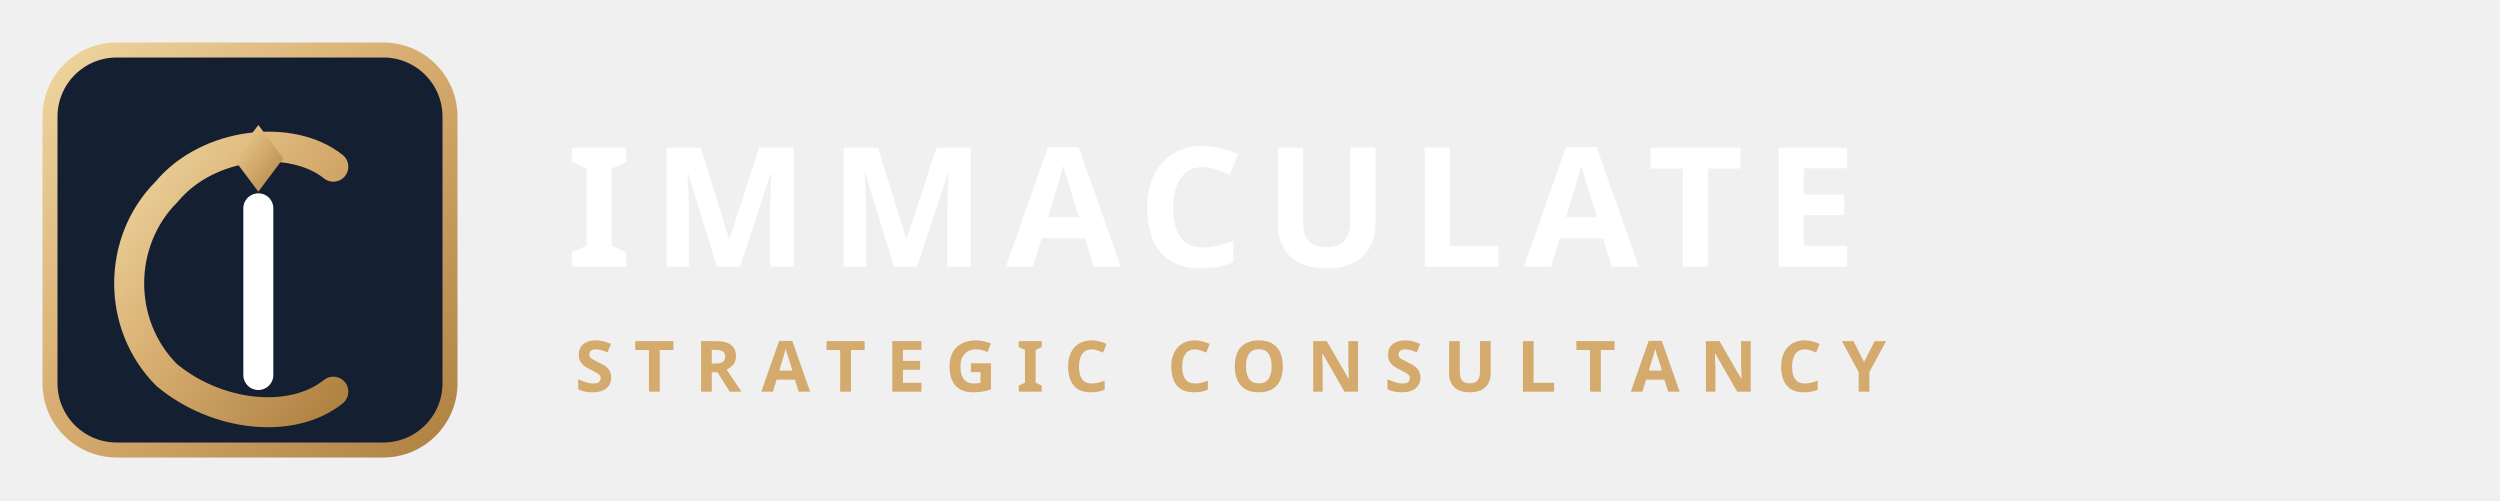
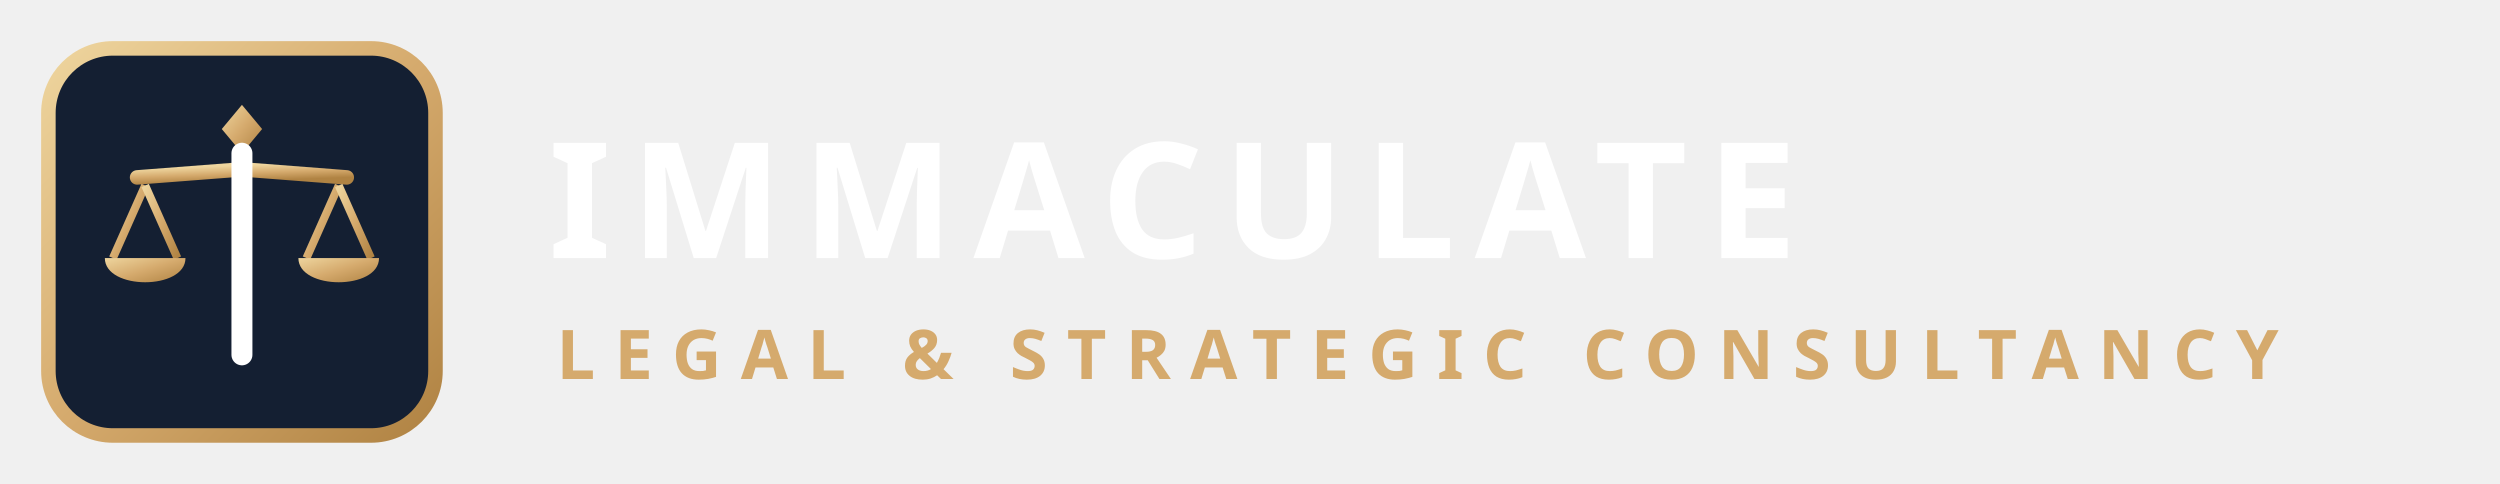
- <svg xmlns="http://www.w3.org/2000/svg" viewBox="0 0 300 60" width="100%" height="100%">
+ <svg xmlns="http://www.w3.org/2000/svg" viewBox="0 0 310 60" width="100%" height="100%">
  <defs>
-     <linearGradient id="goldGradWhite" x1="0%" y1="0%" x2="100%" y2="100%">
+     <linearGradient id="goldLawW" x1="0%" y1="0%" x2="100%" y2="100%">
      <stop offset="0%" stop-color="#eed59e" />
      <stop offset="50%" stop-color="#d5aa6d" />
-       <stop offset="100%" stop-color="#af8242" />
+       <stop offset="100%" stop-color="#b08343" />
    </linearGradient>
  </defs>
  <g transform="translate(6, 6)">
-     <rect x="0" y="0" width="48" height="48" rx="8" fill="#141f32" stroke="url(#goldGradWhite)" stroke-width="1.8" />
-     <path d="M 34 14 C 29 10 19 11 14 17 C 8 23 8 33 14 39 C 20 44 29 45 34 41" fill="none" stroke="url(#goldGradWhite)" stroke-width="3.6" stroke-linecap="round" />
-     <line x1="25" y1="19" x2="25" y2="39" stroke="#ffffff" stroke-width="3.6" stroke-linecap="round" />
-     <polygon points="25,9 28,13 25,17 22,13" fill="url(#goldGradWhite)" />
+     <rect x="0" y="0" width="48" height="48" rx="8" fill="#141f32" stroke="url(#goldLawW)" stroke-width="1.8" />
+     <polygon points="24,7 26.5,10 24,13 21.5,10" fill="url(#goldLawW)" />
+     <path d="M 11 16 L 24 15 L 37 16" fill="none" stroke="url(#goldLawW)" stroke-width="1.8" stroke-linecap="round" />
+     <line x1="24" y1="13" x2="24" y2="38" stroke="#ffffff" stroke-width="2.6" stroke-linecap="round" />
+     <line x1="18" y1="38" x2="30" y2="38" stroke="url(#goldLawW)" stroke-width="2" stroke-linecap="round" />
+     <line x1="15" y1="41" x2="33" y2="41" stroke="url(#goldLawW)" stroke-width="1.6" stroke-linecap="round" />
+     <line x1="12" y1="17" x2="8" y2="26" stroke="url(#goldLawW)" stroke-width="1" />
+     <line x1="12" y1="17" x2="16" y2="26" stroke="url(#goldLawW)" stroke-width="1" />
+     <path d="M 7 26 C 7 30 17 30 17 26 Z" fill="url(#goldLawW)" />
+     <line x1="36" y1="17" x2="32" y2="26" stroke="url(#goldLawW)" stroke-width="1" />
+     <line x1="36" y1="17" x2="40" y2="26" stroke="url(#goldLawW)" stroke-width="1" />
+     <path d="M 31 26 C 31 30 41 30 41 26 Z" fill="url(#goldLawW)" />
  </g>
  <text x="68" y="32" font-family="'Poppins', sans-serif" font-size="20" font-weight="800" letter-spacing="0.12em" fill="#ffffff">
    IMMACULATE
  </text>
  <text x="69" y="47" font-family="'Poppins', sans-serif" font-size="8.5" font-weight="700" letter-spacing="0.28em" fill="#d5aa6d">
-     STRATEGIC CONSULTANCY
+     LEGAL &amp; STRATEGIC CONSULTANCY
  </text>
</svg>
